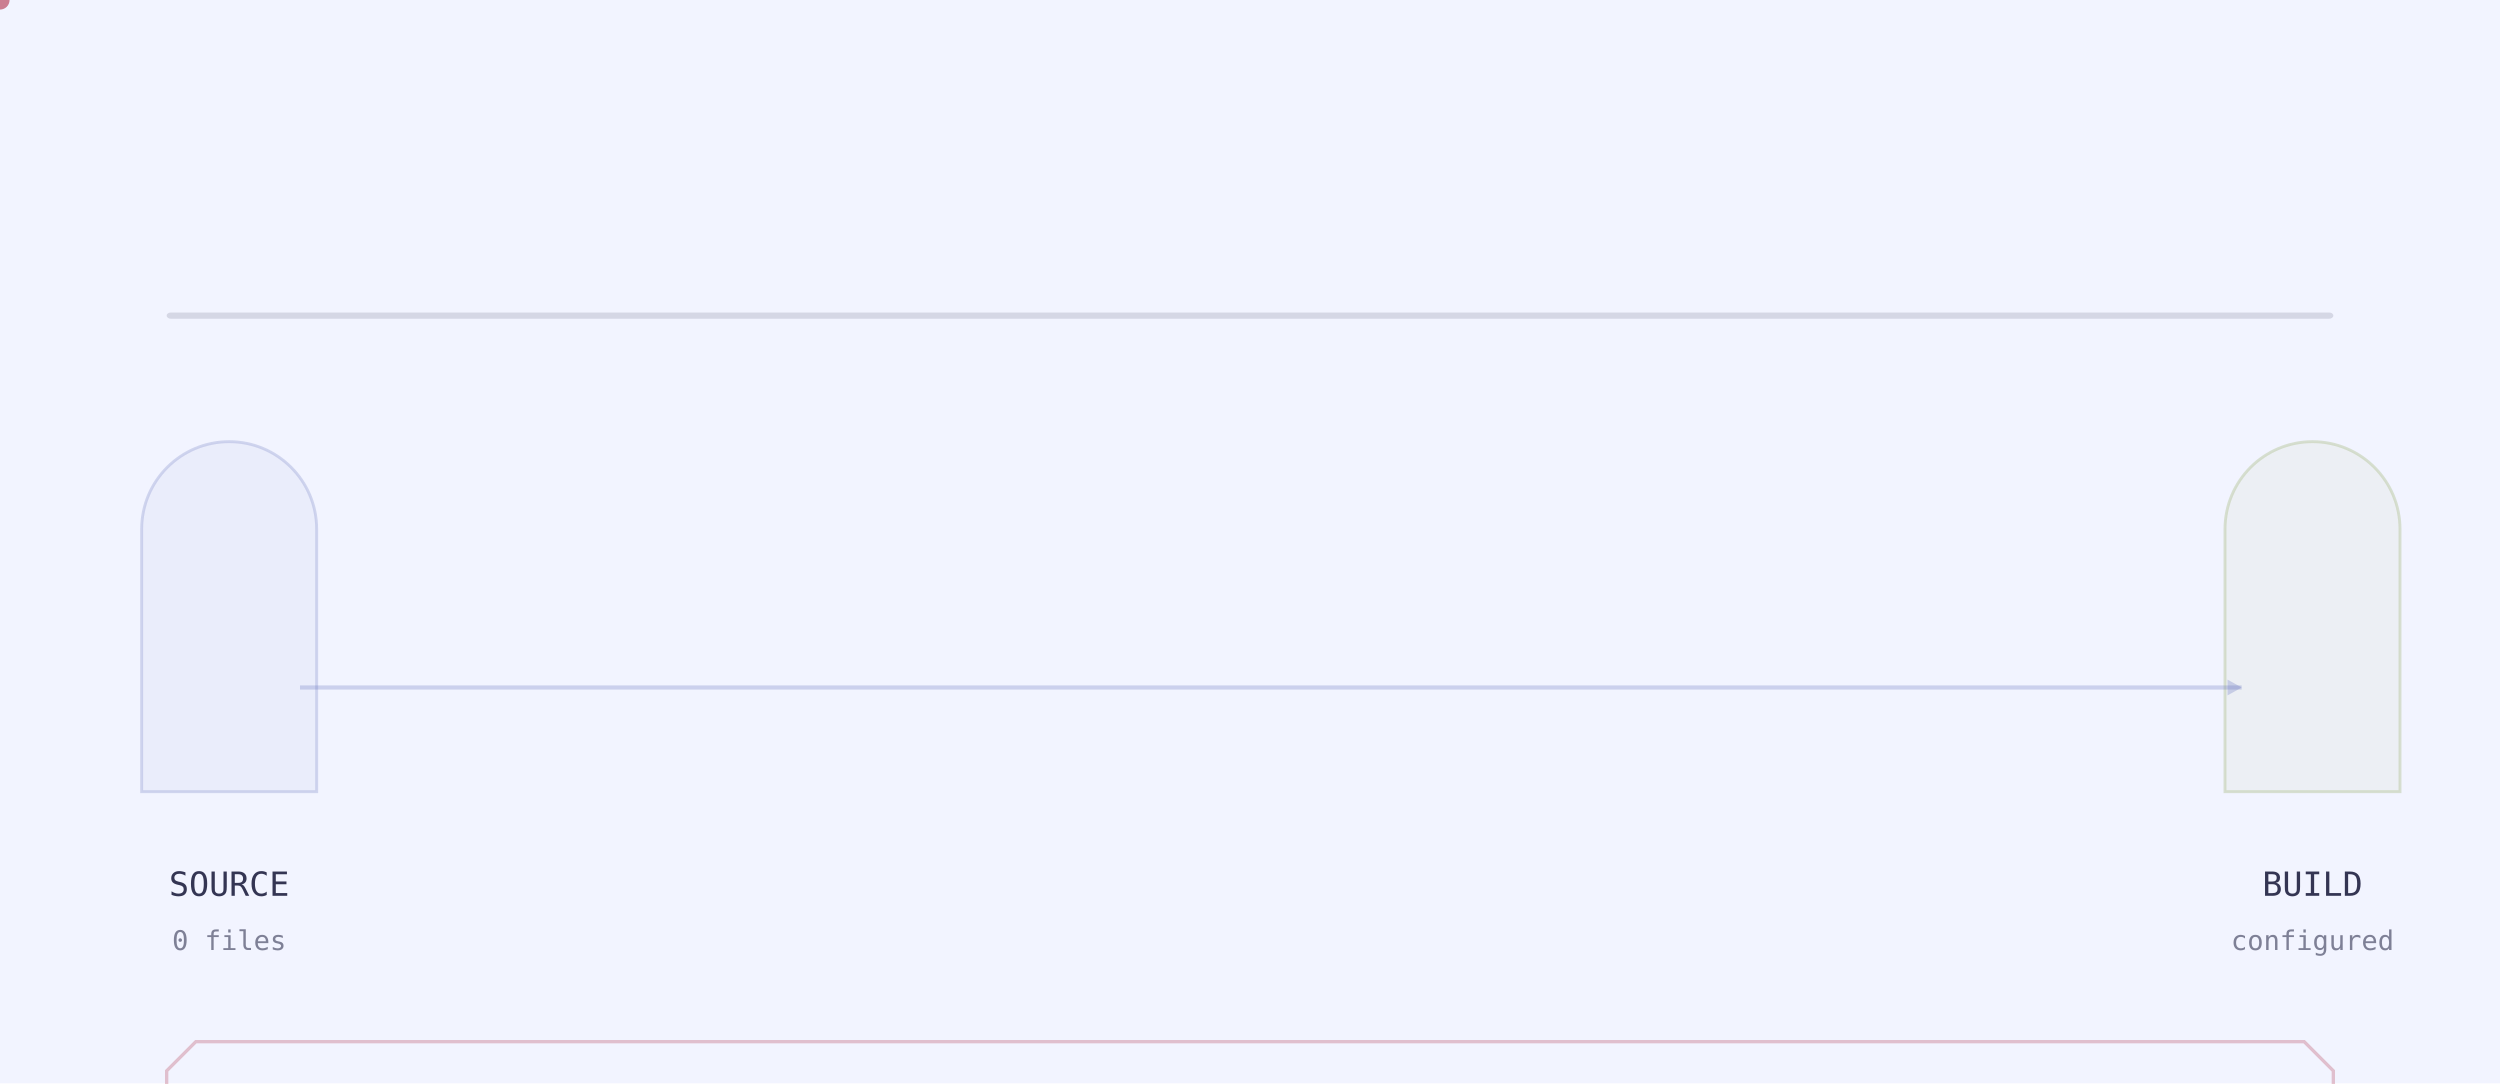
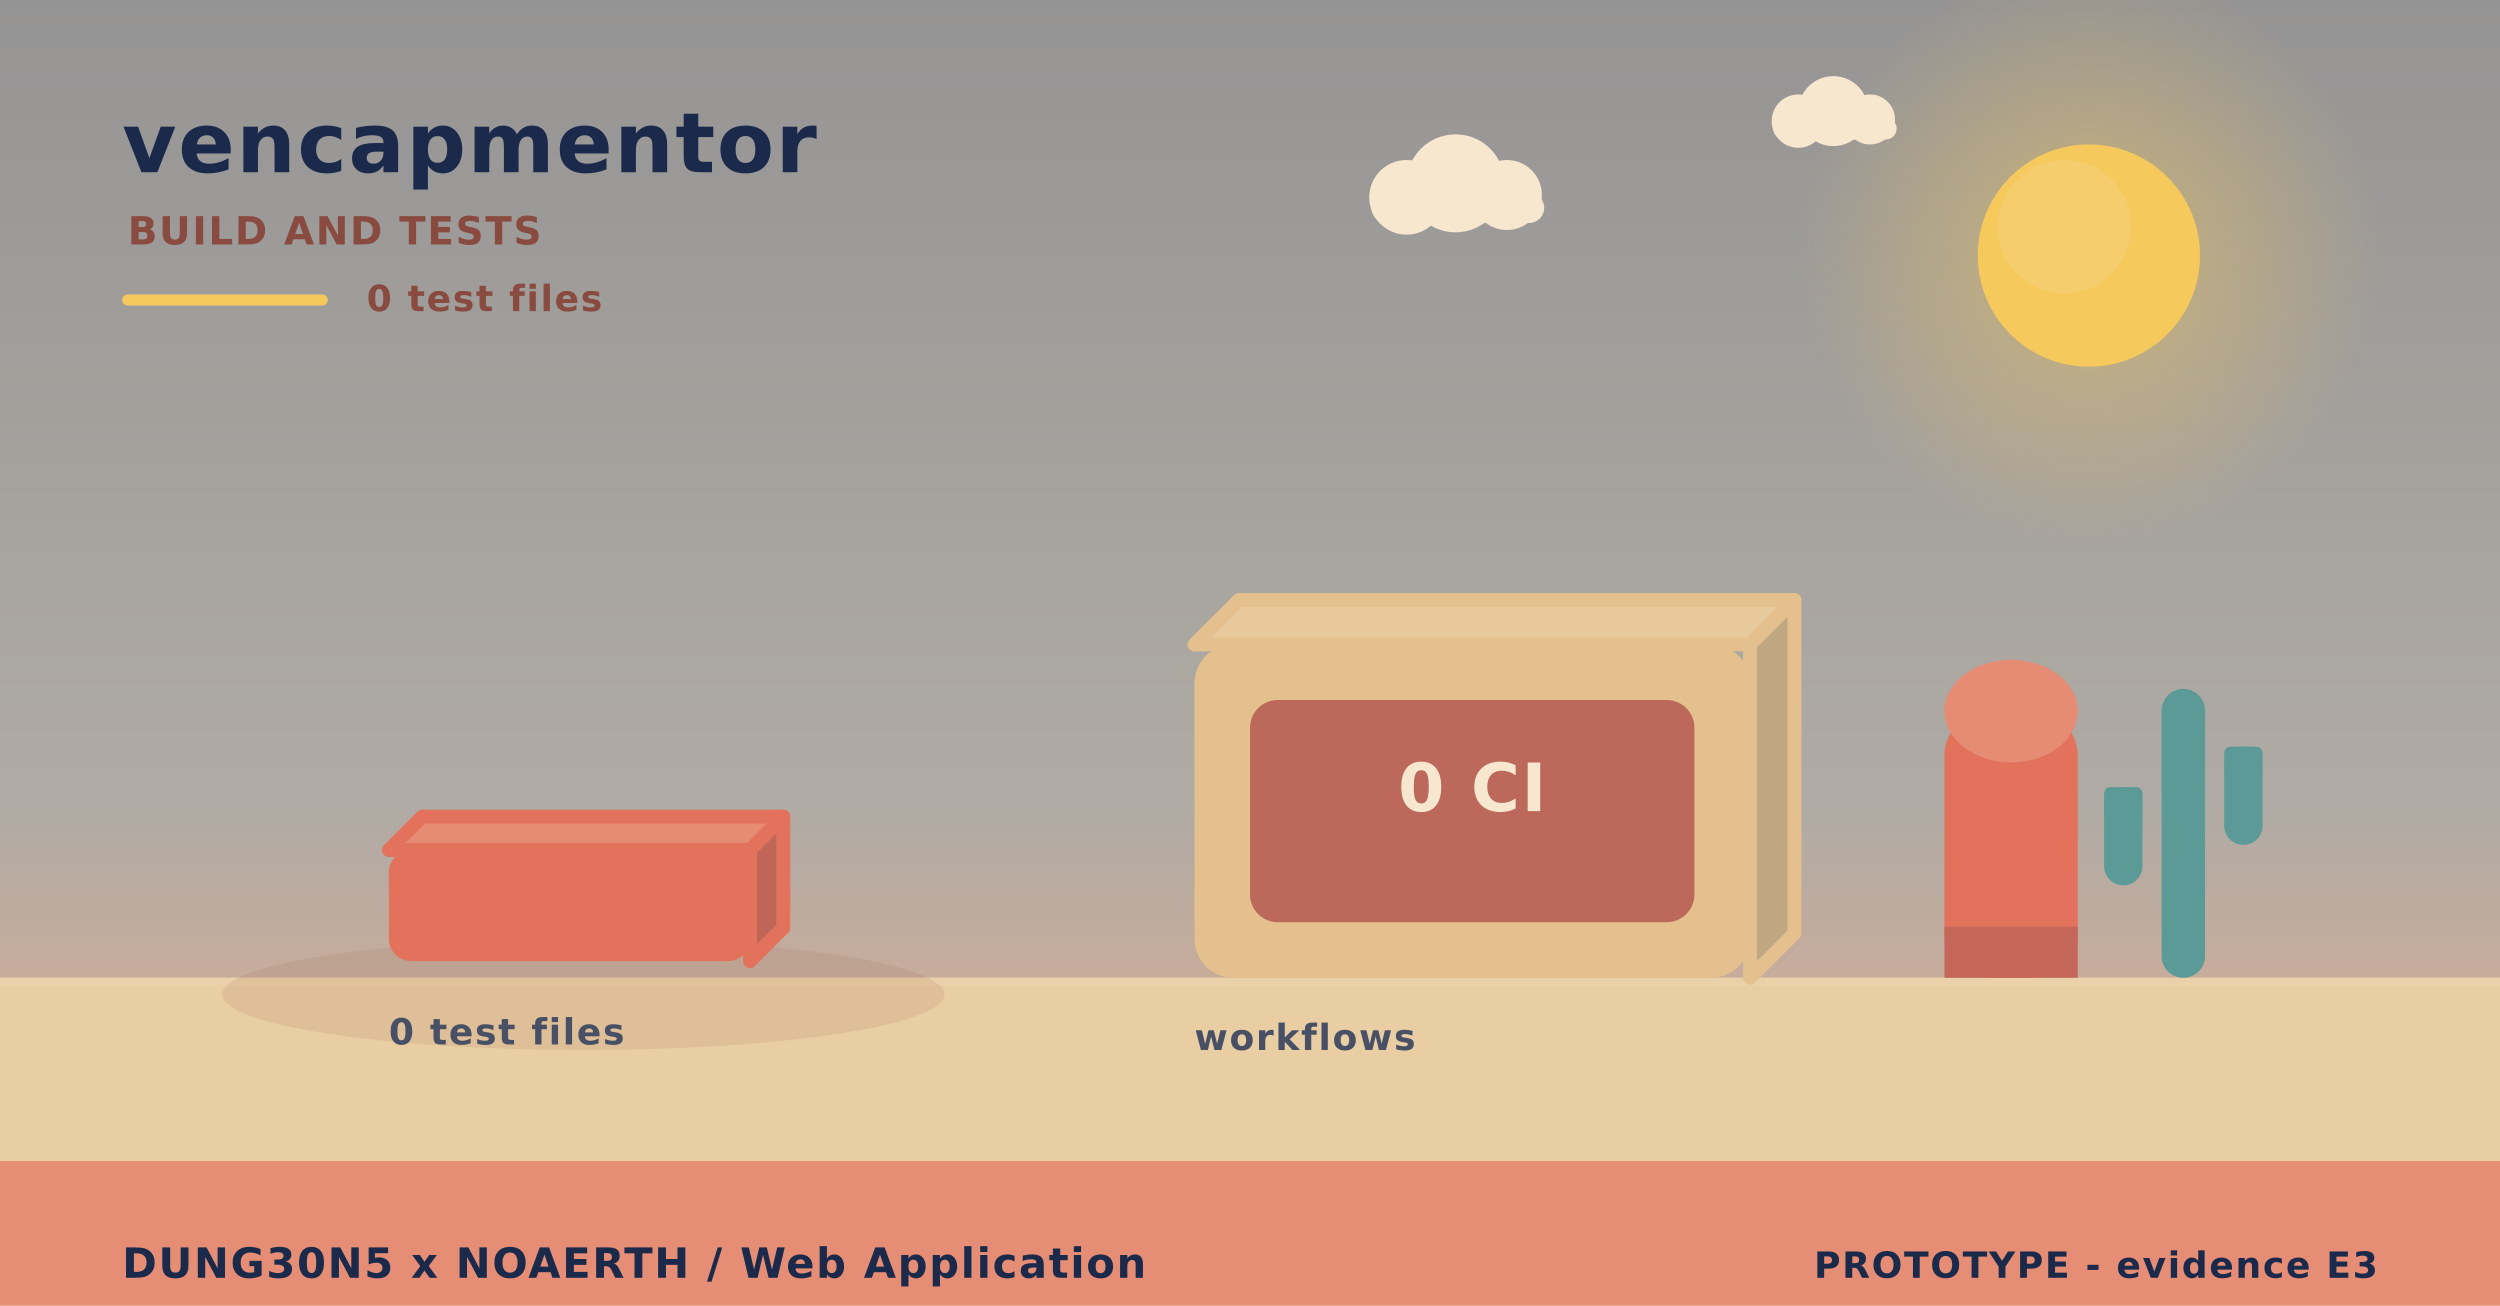
- <svg xmlns="http://www.w3.org/2000/svg" viewBox="0 0 1200 520" width="1200" height="520" role="img" aria-label="vencapmentor build evidence">
-   <rect width="1200" height="520" fill="#f2f4ff" />
-   <defs>
-     <linearGradient id="gb" x1="0" y1="0" x2="1" y2="1">
-       <stop offset="0%" stop-color="#6473bc" />
-       <stop offset="100%" stop-color="#829d44" />
-     </linearGradient>
-   </defs>
-   <rect x="80.00" y="150.00" width="1040.00" height="3.00" rx="2.00" fill="rgba(31,33,65,0.140)" opacity="1.00" />
-   <path d="M68.00,380.00 L68.00,254.00 A42.00,42.00 0 0 1 152.00,254.00 L152.00,380.00 Z" fill="rgba(100,115,188,0.100)" opacity="0.55" stroke="rgba(100,115,188,0.450)" stroke-width="1.4" />
-   <polygon points="-192.26,189.00 -136.83,221.00 -136.83,157.00 -192.26,125.00" fill="#73414d" opacity="0.95" />
-   <polygon points="-247.68,221.00 -192.26,253.00 -192.26,189.00 -247.68,157.00" fill="#657a35" opacity="0.95" />
-   <polygon points="-192.26,125.00 -136.83,157.00 -192.26,189.00 -247.68,157.00" fill="#6473bc" opacity="0.95" />
-   <text x="110" y="430" font-family="ui-monospace,Menlo,monospace" font-size="16" fill="rgba(31,33,65,0.900)" text-anchor="middle">SOURCE</text>
-   <text x="110" y="456" font-family="ui-monospace,Menlo,monospace" font-size="13" fill="rgba(31,33,65,0.550)" text-anchor="middle">0 files</text>
-   <path d="M1068.00,380.00 L1068.00,254.00 A42.00,42.00 0 0 1 1152.00,254.00 L1152.00,380.00 Z" fill="rgba(130,157,68,0.100)" opacity="0.55" stroke="rgba(130,157,68,0.450)" stroke-width="1.4" />
-   <polygon points="673.77,689.00 729.19,721.00 729.19,657.00 673.77,625.00" fill="#73414d" opacity="0.95" />
-   <polygon points="618.34,721.00 673.77,753.00 673.77,689.00 618.34,657.00" fill="#657a35" opacity="0.95" />
-   <polygon points="673.77,625.00 729.19,657.00 673.77,689.00 618.34,657.00" fill="#829d44" opacity="0.95" />
-   <text x="1110" y="430" font-family="ui-monospace,Menlo,monospace" font-size="16" fill="rgba(31,33,65,0.900)" text-anchor="middle">BUILD</text>
-   <text x="1110" y="456" font-family="ui-monospace,Menlo,monospace" font-size="13" fill="rgba(31,33,65,0.550)" text-anchor="middle">configured</text>
-   <line x1="144.00" y1="330.00" x2="1076.00" y2="330.00" stroke="rgba(100,115,188,0.500)" stroke-width="2.00" opacity="0.55" />
-   <polygon points="1076.00,330.00 1069.20,326.20 1069.20,333.80" fill="rgba(100,115,188,0.500)" opacity="0.55" />
-   <g opacity="0.9">
-     <circle cx="0.00" cy="0.00" r="4.60" fill="#c77085" opacity="1.00" />
-     <animateTransform attributeName="transform" type="translate" values="144.00,330.00 1076.00,330.00" dur="4.6s" begin="0.0s" repeatCount="indefinite" />
-     <animateTransform attributeName="transform" type="translate" values="1076.00,330.00 144.00,330.00" dur="4.6s" begin="2.3s" repeatCount="indefinite" />
+ <svg xmlns="http://www.w3.org/2000/svg" width="900" height="470" viewBox="0 0 900 470" role="img" aria-label="vencapmentor - how it is verified">
+   <linearGradient id="skyb" x1="0" y1="0" x2="0" y2="1">
+     <stop offset="0" stop-color="#959494" />
+     <stop offset="0.62" stop-color="#b0aba4" />
+     <stop offset="1" stop-color="#f3ad8a" />
+   </linearGradient>
+   <rect width="900" height="470" fill="url(#skyb)" />
+   <radialGradient id="sunb">
+     <stop offset="0.35" stop-color="#f5c95c" stop-opacity="0.34" />
+     <stop offset="1" stop-color="#f5c95c" stop-opacity="0" />
+   </radialGradient>
+   <circle cx="752" cy="92" r="104" fill="url(#sunb)" />
+   <circle cx="752" cy="92" r="40" fill="#f5c95c" />
+   <circle cx="743.2" cy="81.6" r="24" fill="#f5d27e" opacity="0.5" />
+   <g>
+     <circle cx="524" cy="66" r="17.64" fill="#f6e7ce" />
+     <circle cx="506.36" cy="71.04" r="13.44" fill="#f6e7ce" />
+     <circle cx="542.48" cy="70.2" r="12.6" fill="#f6e7ce" />
+     <rect x="493.76" y="69.36" width="62.16" height="10.92" rx="5.46" fill="#f6e7ce" />
+     <animateTransform attributeName="transform" type="translate" values="0 0;24 0;0 0" dur="36s" begin="0s" repeatCount="indefinite" />
  </g>
-   <path d="M94.00,500.00 H1106.00 L1120.00,514.00 V546.00 L1106.00,560.00 H94.00 L80.00,546.00 V514.00 Z" fill="none" stroke="rgba(199,112,133,0.500)" stroke-width="1.60" opacity="0.80" />
-   <text x="600" y="536" font-family="ui-monospace,Menlo,monospace" font-size="16" fill="rgba(199,112,133,0.950)" text-anchor="middle">no test suite present in this repository — shown as measured, not implied</text>
+   <g>
+     <circle cx="660" cy="40" r="12.6" fill="#f6e7ce" />
+     <circle cx="647.4" cy="43.6" r="9.6" fill="#f6e7ce" />
+     <circle cx="673.2" cy="43" r="9" fill="#f6e7ce" />
+     <rect x="638.4" y="42.4" width="44.4" height="7.8" rx="3.9" fill="#f6e7ce" />
+     <animateTransform attributeName="transform" type="translate" values="0 0;-18 0;0 0" dur="46s" begin="3s" repeatCount="indefinite" />
+   </g>
+   <rect x="0" y="352" width="900" height="118" fill="#e9cda3" />
+   <rect x="0" y="352" width="900" height="3" fill="#ebd1a9" />
+   <text x="44" y="62" font-family="Verdana,DejaVu Sans,sans-serif" font-size="30" font-weight="700" letter-spacing="0.6" fill="#1b2a4a" text-anchor="start">vencapmentor</text>
+   <text x="46" y="88" font-family="Verdana,DejaVu Sans,sans-serif" font-size="14" font-weight="700" letter-spacing="0.6" fill="#894b3f" text-anchor="start">BUILD AND TESTS</text>
+   <rect x="44" y="106" width="74" height="4" rx="2" fill="#f5c95c" />
+   <text x="132" y="112" font-family="Verdana,DejaVu Sans,sans-serif" font-size="13" font-weight="700" letter-spacing="0.6" fill="#894b3f" text-anchor="start">0 test files</text>
+   <ellipse cx="210" cy="358" rx="130" ry="20" fill="rgba(138,90,68,0.11)" />
+   <g>
+     <path d="M140,306 L270,306 L282,294 L152,294 Z" fill="#e68c74" stroke="#e2725b" stroke-width="5" stroke-linejoin="round" />
+     <path d="M270,306 L282,294 L282,334 L270,346 Z" fill="#c06658" stroke="#e2725b" stroke-width="5" stroke-linejoin="round" />
+     <rect x="140" y="306" width="130" height="40" rx="8" fill="#e2725b" />
+     <animateTransform attributeName="transform" type="translate" values="0 10;0 0" dur="0.8s" begin="0.5s" fill="freeze" />
+   </g>
+   <text x="140" y="376" font-family="Verdana,DejaVu Sans,sans-serif" font-size="13" font-weight="700" letter-spacing="0.6" fill="#475064" text-anchor="start">0 test files</text>
+   <path d="M430,232 L630,232 L646,216 L446,216 Z" fill="#e7c99b" stroke="#e3c08d" stroke-width="5" stroke-linejoin="round" />
+   <path d="M630,232 L646,216 L646,336 L630,352 Z" fill="#c1a682" stroke="#e3c08d" stroke-width="5" stroke-linejoin="round" />
+   <rect x="430" y="232" width="200" height="120" rx="14" fill="#e3c08d" />
+   <rect x="450" y="252" width="160" height="80" rx="10" fill="#ba6458" opacity="0.94" />
+   <text x="530" y="292" font-family="Verdana,DejaVu Sans,sans-serif" font-size="24" font-weight="700" letter-spacing="0.6" fill="#f6e7ce" text-anchor="middle">0 CI</text>
+   <text x="430" y="378" font-family="Verdana,DejaVu Sans,sans-serif" font-size="13" font-weight="700" letter-spacing="0.6" fill="#475064" text-anchor="start">workflows</text>
+   <rect x="700" y="256" width="48" height="96" rx="16" fill="#e2725b" />
+   <ellipse cx="724" cy="256" rx="24" ry="18.46" fill="#e68c74" />
+   <rect x="700" y="333.54" width="48" height="18.46" fill="#c66859" />
+   <rect x="778.18" y="248" width="15.64" height="104" rx="7.82" fill="#5b9a97" />
+   <rect x="757.48" y="283.36" width="13.8" height="35.36" rx="6.9" fill="#5b9a97" />
+   <rect x="757.48" y="283.36" width="13.8" height="10.4" rx="2.3" fill="#5b9a97" />
+   <rect x="800.72" y="268.8" width="13.8" height="35.36" rx="6.9" fill="#5b9a97" />
+   <rect x="800.72" y="268.8" width="13.8" height="10.4" rx="2.3" fill="#5b9a97" />
+   <rect x="0" y="418" width="900" height="52" rx="0" fill="#e68972" opacity="0.94" />
+   <text x="44" y="460" font-family="Verdana,DejaVu Sans,sans-serif" font-size="15" font-weight="700" letter-spacing="0.6" fill="#1b2a4a" text-anchor="start">DUNG30N5 x NOAERTH  /  Web Application</text>
+   <text x="856" y="460" font-family="Verdana,DejaVu Sans,sans-serif" font-size="13" font-weight="700" letter-spacing="0.6" fill="#1b2a4a" text-anchor="end">PROTOTYPE  -  evidence E3</text>
</svg>
